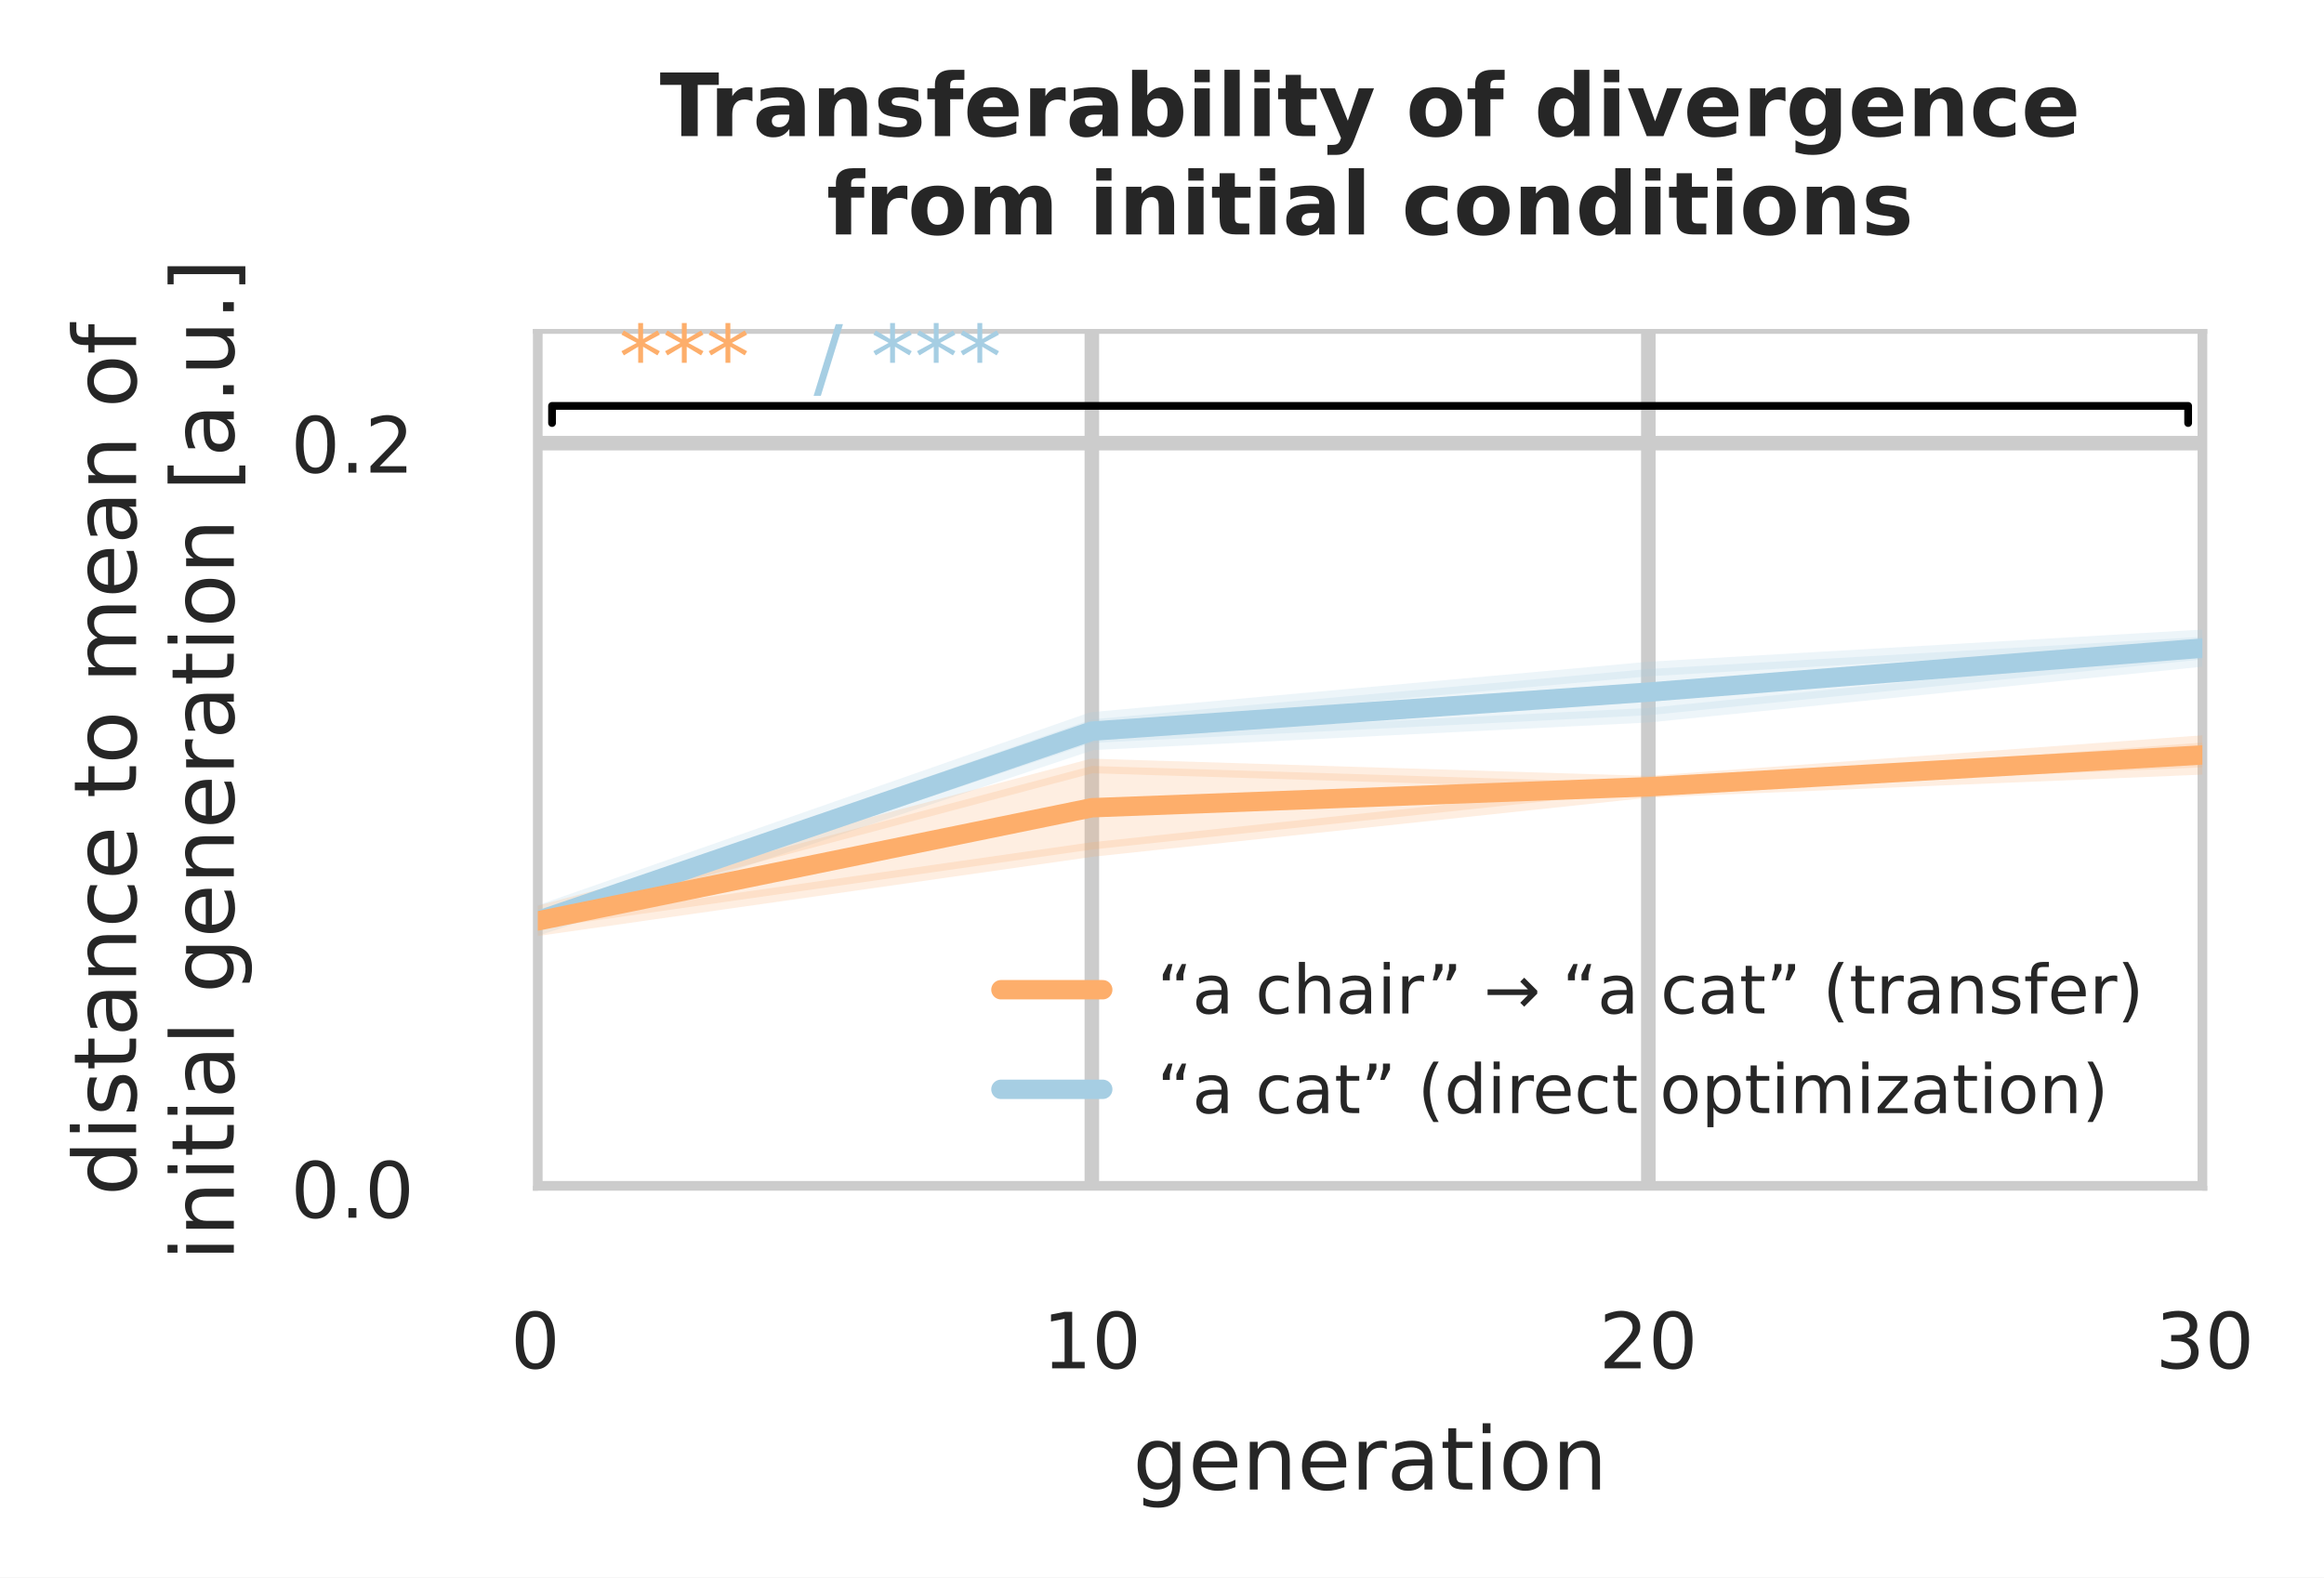
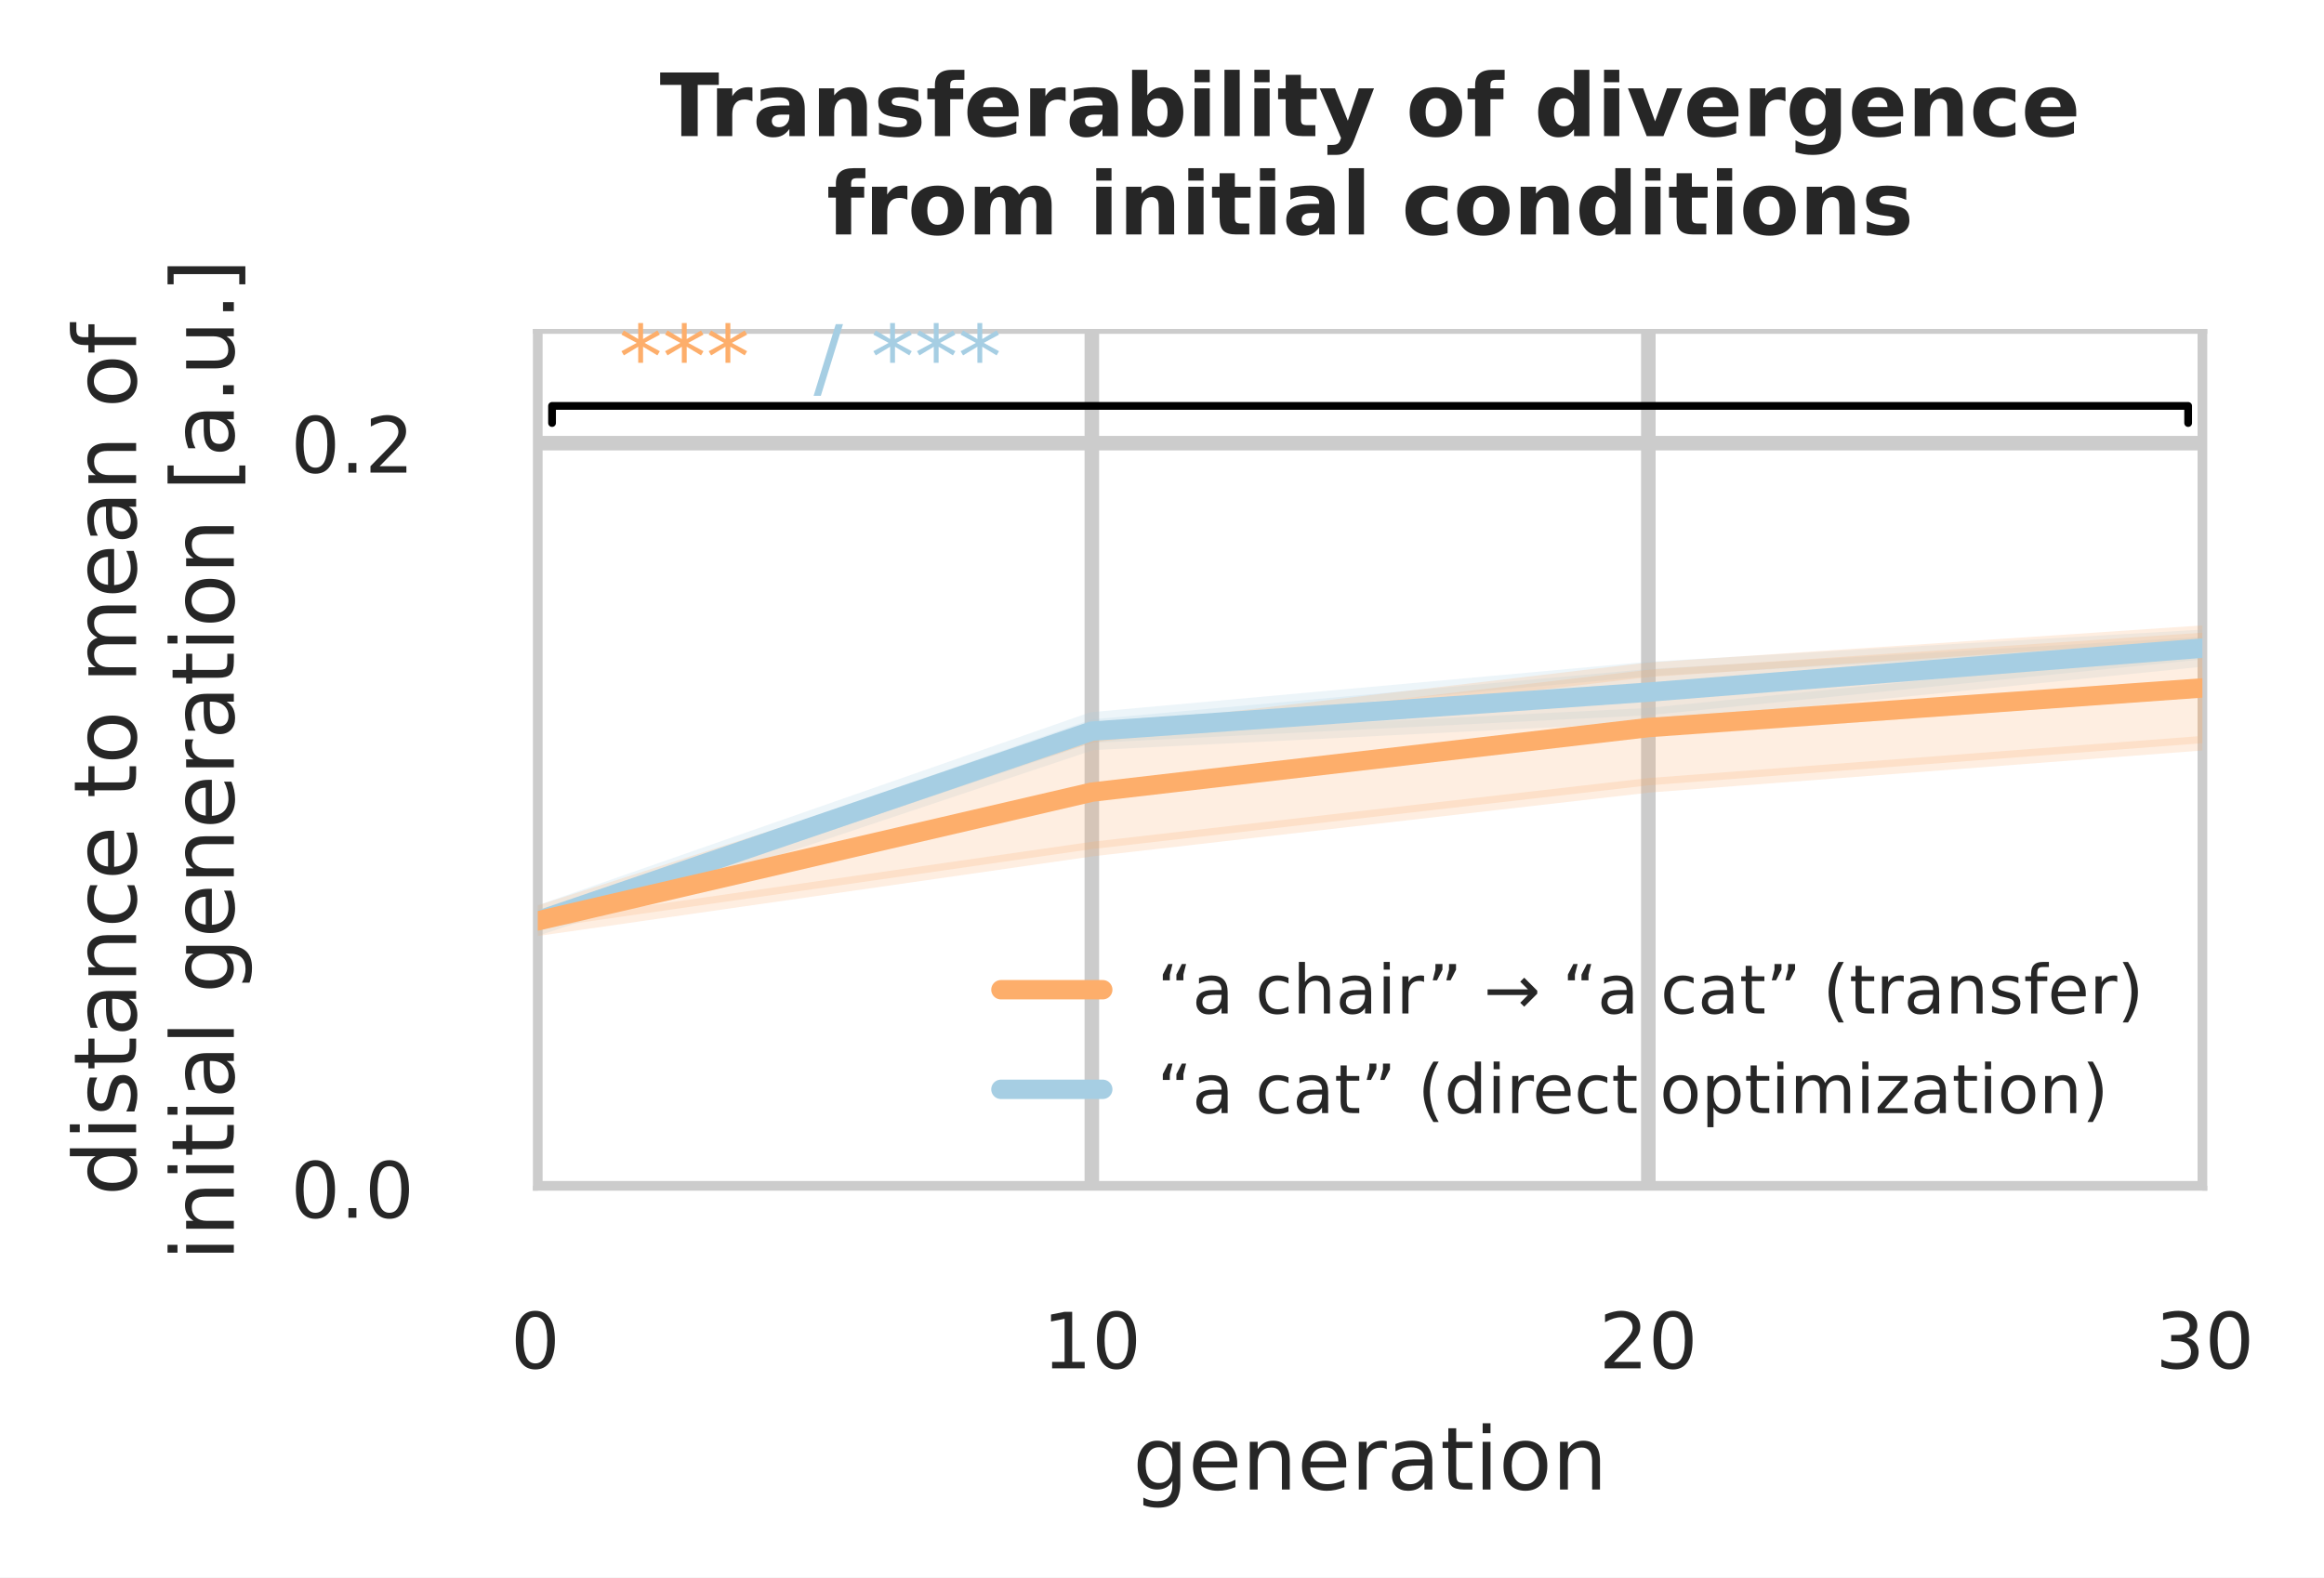
<svg xmlns="http://www.w3.org/2000/svg" xmlns:xlink="http://www.w3.org/1999/xlink" width="239.676pt" height="162.735pt" viewBox="0 0 239.676 162.735" version="1.1">
  <defs>
    <style type="text/css">*{stroke-linejoin: round; stroke-linecap: butt}</style>
  </defs>
  <g id="figure_1">
    <g id="patch_1">
      <path d="M 0 162.735  L 239.676 162.735  L 239.676 0  L 0 0  z " style="fill: #ffffff" />
    </g>
    <g id="axes_1">
      <g id="patch_2">
        <path d="M 55.211 122.582  L 227.386 122.582  L 227.386 34.187  L 55.211 34.187  z " style="fill: #ffffff" />
      </g>
      <g id="matplotlib.axis_1">
        <g id="xtick_1">
          <g id="line2d_1">
            <path d="M 55.211 122.582  L 55.211 34.187  " clip-path="url(#pf93eb1a722)" style="fill: none; stroke: #cccccc; stroke-width: 1.5; stroke-linecap: round" />
          </g>
          <g id="text_1">
            <g style="fill: #262626" transform="translate(52.66584 141.1606) scale(0.08 -0.08)">
              <defs>
                <path id="DejaVuSans-30" d="M 2034 4250  Q 1547 4250 1301 3770  Q 1056 3291 1056 2328  Q 1056 1369 1301 889  Q 1547 409 2034 409  Q 2525 409 2770 889  Q 3016 1369 3016 2328  Q 3016 3291 2770 3770  Q 2525 4250 2034 4250  z M 2034 4750  Q 2819 4750 3233 4129  Q 3647 3509 3647 2328  Q 3647 1150 3233 529  Q 2819 -91 2034 -91  Q 1250 -91 836 529  Q 422 1150 422 2328  Q 422 3509 836 4129  Q 1250 4750 2034 4750  z " transform="scale(0.015625)" />
              </defs>
              <use xlink:href="#DejaVuSans-30" />
            </g>
          </g>
        </g>
        <g id="xtick_2">
          <g id="line2d_2">
            <path d="M 112.603 122.582  L 112.603 34.187  " clip-path="url(#pf93eb1a722)" style="fill: none; stroke: #cccccc; stroke-width: 1.5; stroke-linecap: round" />
          </g>
          <g id="text_2">
            <g style="fill: #262626" transform="translate(107.5127 141.1606) scale(0.08 -0.08)">
              <defs>
                <path id="DejaVuSans-31" d="M 794 531  L 1825 531  L 1825 4091  L 703 3866  L 703 4441  L 1819 4666  L 2450 4666  L 2450 531  L 3481 531  L 3481 0  L 794 0  L 794 531  z " transform="scale(0.015625)" />
              </defs>
              <use xlink:href="#DejaVuSans-31" />
              <use xlink:href="#DejaVuSans-30" transform="translate(63.62305 0)" />
            </g>
          </g>
        </g>
        <g id="xtick_3">
          <g id="line2d_3">
            <path d="M 169.995 122.582  L 169.995 34.187  " clip-path="url(#pf93eb1a722)" style="fill: none; stroke: #cccccc; stroke-width: 1.5; stroke-linecap: round" />
          </g>
          <g id="text_3">
            <g style="fill: #262626" transform="translate(164.9045 141.1606) scale(0.08 -0.08)">
              <defs>
                <path id="DejaVuSans-32" d="M 1228 531  L 3431 531  L 3431 0  L 469 0  L 469 531  Q 828 903 1448 1529  Q 2069 2156 2228 2338  Q 2531 2678 2651 2914  Q 2772 3150 2772 3378  Q 2772 3750 2511 3984  Q 2250 4219 1831 4219  Q 1534 4219 1204 4116  Q 875 4013 500 3803  L 500 4441  Q 881 4594 1212 4672  Q 1544 4750 1819 4750  Q 2544 4750 2975 4387  Q 3406 4025 3406 3419  Q 3406 3131 3298 2873  Q 3191 2616 2906 2266  Q 2828 2175 2409 1742  Q 1991 1309 1228 531  z " transform="scale(0.015625)" />
              </defs>
              <use xlink:href="#DejaVuSans-32" />
              <use xlink:href="#DejaVuSans-30" transform="translate(63.62305 0)" />
            </g>
          </g>
        </g>
        <g id="xtick_4">
          <g id="line2d_4">
            <path d="M 227.386 122.582  L 227.386 34.187  " clip-path="url(#pf93eb1a722)" style="fill: none; stroke: #cccccc; stroke-width: 1.5; stroke-linecap: round" />
          </g>
          <g id="text_4">
            <g style="fill: #262626" transform="translate(222.2964 141.1606) scale(0.08 -0.08)">
              <defs>
                <path id="DejaVuSans-33" d="M 2597 2516  Q 3050 2419 3304 2112  Q 3559 1806 3559 1356  Q 3559 666 3084 287  Q 2609 -91 1734 -91  Q 1441 -91 1130 -33  Q 819 25 488 141  L 488 750  Q 750 597 1062 519  Q 1375 441 1716 441  Q 2309 441 2620 675  Q 2931 909 2931 1356  Q 2931 1769 2642 2001  Q 2353 2234 1838 2234  L 1294 2234  L 1294 2753  L 1863 2753  Q 2328 2753 2575 2939  Q 2822 3125 2822 3475  Q 2822 3834 2567 4026  Q 2313 4219 1838 4219  Q 1578 4219 1281 4162  Q 984 4106 628 3988  L 628 4550  Q 988 4650 1302 4700  Q 1616 4750 1894 4750  Q 2613 4750 3031 4423  Q 3450 4097 3450 3541  Q 3450 3153 3228 2886  Q 3006 2619 2597 2516  z " transform="scale(0.015625)" />
              </defs>
              <use xlink:href="#DejaVuSans-33" />
              <use xlink:href="#DejaVuSans-30" transform="translate(63.62305 0)" />
            </g>
          </g>
        </g>
        <g id="text_5">
          <g style="fill: #262626" transform="translate(116.8249 153.6629) scale(0.09 -0.09)">
            <defs>
              <path id="DejaVuSans-67" d="M 2906 1791  Q 2906 2416 2648 2759  Q 2391 3103 1925 3103  Q 1463 3103 1205 2759  Q 947 2416 947 1791  Q 947 1169 1205 825  Q 1463 481 1925 481  Q 2391 481 2648 825  Q 2906 1169 2906 1791  z M 3481 434  Q 3481 -459 3084 -895  Q 2688 -1331 1869 -1331  Q 1566 -1331 1297 -1286  Q 1028 -1241 775 -1147  L 775 -588  Q 1028 -725 1275 -790  Q 1522 -856 1778 -856  Q 2344 -856 2625 -561  Q 2906 -266 2906 331  L 2906 616  Q 2728 306 2450 153  Q 2172 0 1784 0  Q 1141 0 747 490  Q 353 981 353 1791  Q 353 2603 747 3093  Q 1141 3584 1784 3584  Q 2172 3584 2450 3431  Q 2728 3278 2906 2969  L 2906 3500  L 3481 3500  L 3481 434  z " transform="scale(0.015625)" />
              <path id="DejaVuSans-65" d="M 3597 1894  L 3597 1613  L 953 1613  Q 991 1019 1311 708  Q 1631 397 2203 397  Q 2534 397 2845 478  Q 3156 559 3463 722  L 3463 178  Q 3153 47 2828 -22  Q 2503 -91 2169 -91  Q 1331 -91 842 396  Q 353 884 353 1716  Q 353 2575 817 3079  Q 1281 3584 2069 3584  Q 2775 3584 3186 3129  Q 3597 2675 3597 1894  z M 3022 2063  Q 3016 2534 2758 2815  Q 2500 3097 2075 3097  Q 1594 3097 1305 2825  Q 1016 2553 972 2059  L 3022 2063  z " transform="scale(0.015625)" />
              <path id="DejaVuSans-6e" d="M 3513 2113  L 3513 0  L 2938 0  L 2938 2094  Q 2938 2591 2744 2837  Q 2550 3084 2163 3084  Q 1697 3084 1428 2787  Q 1159 2491 1159 1978  L 1159 0  L 581 0  L 581 3500  L 1159 3500  L 1159 2956  Q 1366 3272 1645 3428  Q 1925 3584 2291 3584  Q 2894 3584 3203 3211  Q 3513 2838 3513 2113  z " transform="scale(0.015625)" />
              <path id="DejaVuSans-72" d="M 2631 2963  Q 2534 3019 2420 3045  Q 2306 3072 2169 3072  Q 1681 3072 1420 2755  Q 1159 2438 1159 1844  L 1159 0  L 581 0  L 581 3500  L 1159 3500  L 1159 2956  Q 1341 3275 1631 3429  Q 1922 3584 2338 3584  Q 2397 3584 2469 3576  Q 2541 3569 2628 3553  L 2631 2963  z " transform="scale(0.015625)" />
              <path id="DejaVuSans-61" d="M 2194 1759  Q 1497 1759 1228 1600  Q 959 1441 959 1056  Q 959 750 1161 570  Q 1363 391 1709 391  Q 2188 391 2477 730  Q 2766 1069 2766 1631  L 2766 1759  L 2194 1759  z M 3341 1997  L 3341 0  L 2766 0  L 2766 531  Q 2569 213 2275 61  Q 1981 -91 1556 -91  Q 1019 -91 701 211  Q 384 513 384 1019  Q 384 1609 779 1909  Q 1175 2209 1959 2209  L 2766 2209  L 2766 2266  Q 2766 2663 2505 2880  Q 2244 3097 1772 3097  Q 1472 3097 1187 3025  Q 903 2953 641 2809  L 641 3341  Q 956 3463 1253 3523  Q 1550 3584 1831 3584  Q 2591 3584 2966 3190  Q 3341 2797 3341 1997  z " transform="scale(0.015625)" />
              <path id="DejaVuSans-74" d="M 1172 4494  L 1172 3500  L 2356 3500  L 2356 3053  L 1172 3053  L 1172 1153  Q 1172 725 1289 603  Q 1406 481 1766 481  L 2356 481  L 2356 0  L 1766 0  Q 1100 0 847 248  Q 594 497 594 1153  L 594 3053  L 172 3053  L 172 3500  L 594 3500  L 594 4494  L 1172 4494  z " transform="scale(0.015625)" />
              <path id="DejaVuSans-69" d="M 603 3500  L 1178 3500  L 1178 0  L 603 0  L 603 3500  z M 603 4863  L 1178 4863  L 1178 4134  L 603 4134  L 603 4863  z " transform="scale(0.015625)" />
              <path id="DejaVuSans-6f" d="M 1959 3097  Q 1497 3097 1228 2736  Q 959 2375 959 1747  Q 959 1119 1226 758  Q 1494 397 1959 397  Q 2419 397 2687 759  Q 2956 1122 2956 1747  Q 2956 2369 2687 2733  Q 2419 3097 1959 3097  z M 1959 3584  Q 2709 3584 3137 3096  Q 3566 2609 3566 1747  Q 3566 888 3137 398  Q 2709 -91 1959 -91  Q 1206 -91 779 398  Q 353 888 353 1747  Q 353 2609 779 3096  Q 1206 3584 1959 3584  z " transform="scale(0.015625)" />
            </defs>
            <use xlink:href="#DejaVuSans-67" />
            <use xlink:href="#DejaVuSans-65" transform="translate(63.47656 0)" />
            <use xlink:href="#DejaVuSans-6e" transform="translate(125 0)" />
            <use xlink:href="#DejaVuSans-65" transform="translate(188.3789 0)" />
            <use xlink:href="#DejaVuSans-72" transform="translate(249.9023 0)" />
            <use xlink:href="#DejaVuSans-61" transform="translate(291.0156 0)" />
            <use xlink:href="#DejaVuSans-74" transform="translate(352.2949 0)" />
            <use xlink:href="#DejaVuSans-69" transform="translate(391.5039 0)" />
            <use xlink:href="#DejaVuSans-6f" transform="translate(419.2871 0)" />
            <use xlink:href="#DejaVuSans-6e" transform="translate(480.4688 0)" />
          </g>
        </g>
      </g>
      <g id="matplotlib.axis_2">
        <g id="ytick_1">
          <g id="line2d_5">
            <path d="M 55.211 122.582  L 227.386 122.582  " clip-path="url(#pf93eb1a722)" style="fill: none; stroke: #cccccc; stroke-width: 1.5; stroke-linecap: round" />
          </g>
          <g id="text_6">
            <g style="fill: #262626" transform="translate(29.98834 125.6212) scale(0.08 -0.08)">
              <defs>
                <path id="DejaVuSans-2e" d="M 684 794  L 1344 794  L 1344 0  L 684 0  L 684 794  z " transform="scale(0.015625)" />
              </defs>
              <use xlink:href="#DejaVuSans-30" />
              <use xlink:href="#DejaVuSans-2e" transform="translate(63.62305 0)" />
              <use xlink:href="#DejaVuSans-30" transform="translate(95.41016 0)" />
            </g>
          </g>
        </g>
        <g id="ytick_2">
          <g id="line2d_6">
            <path d="M 55.211 45.717  L 227.386 45.717  " clip-path="url(#pf93eb1a722)" style="fill: none; stroke: #cccccc; stroke-width: 1.5; stroke-linecap: round" />
          </g>
          <g id="text_7">
            <g style="fill: #262626" transform="translate(29.98834 48.75608) scale(0.08 -0.08)">
              <use xlink:href="#DejaVuSans-30" />
              <use xlink:href="#DejaVuSans-2e" transform="translate(63.62305 0)" />
              <use xlink:href="#DejaVuSans-32" transform="translate(95.41016 0)" />
            </g>
          </g>
        </g>
        <g id="text_8">
          <g style="fill: #262626" transform="translate(14.03859 123.3598) rotate(-90) scale(0.09 -0.09)">
            <defs>
              <path id="DejaVuSans-64" d="M 2906 2969  L 2906 4863  L 3481 4863  L 3481 0  L 2906 0  L 2906 525  Q 2725 213 2448 61  Q 2172 -91 1784 -91  Q 1150 -91 751 415  Q 353 922 353 1747  Q 353 2572 751 3078  Q 1150 3584 1784 3584  Q 2172 3584 2448 3432  Q 2725 3281 2906 2969  z M 947 1747  Q 947 1113 1208 752  Q 1469 391 1925 391  Q 2381 391 2643 752  Q 2906 1113 2906 1747  Q 2906 2381 2643 2742  Q 2381 3103 1925 3103  Q 1469 3103 1208 2742  Q 947 2381 947 1747  z " transform="scale(0.015625)" />
              <path id="DejaVuSans-73" d="M 2834 3397  L 2834 2853  Q 2591 2978 2328 3040  Q 2066 3103 1784 3103  Q 1356 3103 1142 2972  Q 928 2841 928 2578  Q 928 2378 1081 2264  Q 1234 2150 1697 2047  L 1894 2003  Q 2506 1872 2764 1633  Q 3022 1394 3022 966  Q 3022 478 2636 193  Q 2250 -91 1575 -91  Q 1294 -91 989 -36  Q 684 19 347 128  L 347 722  Q 666 556 975 473  Q 1284 391 1588 391  Q 1994 391 2212 530  Q 2431 669 2431 922  Q 2431 1156 2273 1281  Q 2116 1406 1581 1522  L 1381 1569  Q 847 1681 609 1914  Q 372 2147 372 2553  Q 372 3047 722 3315  Q 1072 3584 1716 3584  Q 2034 3584 2315 3537  Q 2597 3491 2834 3397  z " transform="scale(0.015625)" />
              <path id="DejaVuSans-63" d="M 3122 3366  L 3122 2828  Q 2878 2963 2633 3030  Q 2388 3097 2138 3097  Q 1578 3097 1268 2742  Q 959 2388 959 1747  Q 959 1106 1268 751  Q 1578 397 2138 397  Q 2388 397 2633 464  Q 2878 531 3122 666  L 3122 134  Q 2881 22 2623 -34  Q 2366 -91 2075 -91  Q 1284 -91 818 406  Q 353 903 353 1747  Q 353 2603 823 3093  Q 1294 3584 2113 3584  Q 2378 3584 2631 3529  Q 2884 3475 3122 3366  z " transform="scale(0.015625)" />
              <path id="DejaVuSans-20" transform="scale(0.015625)" />
              <path id="DejaVuSans-6d" d="M 3328 2828  Q 3544 3216 3844 3400  Q 4144 3584 4550 3584  Q 5097 3584 5394 3201  Q 5691 2819 5691 2113  L 5691 0  L 5113 0  L 5113 2094  Q 5113 2597 4934 2840  Q 4756 3084 4391 3084  Q 3944 3084 3684 2787  Q 3425 2491 3425 1978  L 3425 0  L 2847 0  L 2847 2094  Q 2847 2600 2669 2842  Q 2491 3084 2119 3084  Q 1678 3084 1418 2786  Q 1159 2488 1159 1978  L 1159 0  L 581 0  L 581 3500  L 1159 3500  L 1159 2956  Q 1356 3278 1631 3431  Q 1906 3584 2284 3584  Q 2666 3584 2933 3390  Q 3200 3197 3328 2828  z " transform="scale(0.015625)" />
              <path id="DejaVuSans-66" d="M 2375 4863  L 2375 4384  L 1825 4384  Q 1516 4384 1395 4259  Q 1275 4134 1275 3809  L 1275 3500  L 2222 3500  L 2222 3053  L 1275 3053  L 1275 0  L 697 0  L 697 3053  L 147 3053  L 147 3500  L 697 3500  L 697 3744  Q 697 4328 969 4595  Q 1241 4863 1831 4863  L 2375 4863  z " transform="scale(0.015625)" />
            </defs>
            <use xlink:href="#DejaVuSans-64" />
            <use xlink:href="#DejaVuSans-69" transform="translate(63.47656 0)" />
            <use xlink:href="#DejaVuSans-73" transform="translate(91.25977 0)" />
            <use xlink:href="#DejaVuSans-74" transform="translate(143.3594 0)" />
            <use xlink:href="#DejaVuSans-61" transform="translate(182.5684 0)" />
            <use xlink:href="#DejaVuSans-6e" transform="translate(243.8477 0)" />
            <use xlink:href="#DejaVuSans-63" transform="translate(307.2266 0)" />
            <use xlink:href="#DejaVuSans-65" transform="translate(362.207 0)" />
            <use xlink:href="#DejaVuSans-20" transform="translate(423.7305 0)" />
            <use xlink:href="#DejaVuSans-74" transform="translate(455.5176 0)" />
            <use xlink:href="#DejaVuSans-6f" transform="translate(494.7266 0)" />
            <use xlink:href="#DejaVuSans-20" transform="translate(555.9082 0)" />
            <use xlink:href="#DejaVuSans-6d" transform="translate(587.6953 0)" />
            <use xlink:href="#DejaVuSans-65" transform="translate(685.1074 0)" />
            <use xlink:href="#DejaVuSans-61" transform="translate(746.6309 0)" />
            <use xlink:href="#DejaVuSans-6e" transform="translate(807.9102 0)" />
            <use xlink:href="#DejaVuSans-20" transform="translate(871.2891 0)" />
            <use xlink:href="#DejaVuSans-6f" transform="translate(903.0762 0)" />
            <use xlink:href="#DejaVuSans-66" transform="translate(964.2578 0)" />
          </g>
          <g style="fill: #262626" transform="translate(24.11662 130.0739) rotate(-90) scale(0.09 -0.09)">
            <defs>
              <path id="DejaVuSans-6c" d="M 603 4863  L 1178 4863  L 1178 0  L 603 0  L 603 4863  z " transform="scale(0.015625)" />
              <path id="DejaVuSans-5b" d="M 550 4863  L 1875 4863  L 1875 4416  L 1125 4416  L 1125 -397  L 1875 -397  L 1875 -844  L 550 -844  L 550 4863  z " transform="scale(0.015625)" />
              <path id="DejaVuSans-75" d="M 544 1381  L 544 3500  L 1119 3500  L 1119 1403  Q 1119 906 1312 657  Q 1506 409 1894 409  Q 2359 409 2629 706  Q 2900 1003 2900 1516  L 2900 3500  L 3475 3500  L 3475 0  L 2900 0  L 2900 538  Q 2691 219 2414 64  Q 2138 -91 1772 -91  Q 1169 -91 856 284  Q 544 659 544 1381  z M 1991 3584  L 1991 3584  z " transform="scale(0.015625)" />
              <path id="DejaVuSans-5d" d="M 1947 4863  L 1947 -844  L 622 -844  L 622 -397  L 1369 -397  L 1369 4416  L 622 4416  L 622 4863  L 1947 4863  z " transform="scale(0.015625)" />
            </defs>
            <use xlink:href="#DejaVuSans-69" />
            <use xlink:href="#DejaVuSans-6e" transform="translate(27.7832 0)" />
            <use xlink:href="#DejaVuSans-69" transform="translate(91.16211 0)" />
            <use xlink:href="#DejaVuSans-74" transform="translate(118.9453 0)" />
            <use xlink:href="#DejaVuSans-69" transform="translate(158.1543 0)" />
            <use xlink:href="#DejaVuSans-61" transform="translate(185.9375 0)" />
            <use xlink:href="#DejaVuSans-6c" transform="translate(247.2168 0)" />
            <use xlink:href="#DejaVuSans-20" transform="translate(275 0)" />
            <use xlink:href="#DejaVuSans-67" transform="translate(306.7871 0)" />
            <use xlink:href="#DejaVuSans-65" transform="translate(370.2637 0)" />
            <use xlink:href="#DejaVuSans-6e" transform="translate(431.7871 0)" />
            <use xlink:href="#DejaVuSans-65" transform="translate(495.166 0)" />
            <use xlink:href="#DejaVuSans-72" transform="translate(556.6895 0)" />
            <use xlink:href="#DejaVuSans-61" transform="translate(597.8027 0)" />
            <use xlink:href="#DejaVuSans-74" transform="translate(659.082 0)" />
            <use xlink:href="#DejaVuSans-69" transform="translate(698.291 0)" />
            <use xlink:href="#DejaVuSans-6f" transform="translate(726.0742 0)" />
            <use xlink:href="#DejaVuSans-6e" transform="translate(787.2559 0)" />
            <use xlink:href="#DejaVuSans-20" transform="translate(850.6348 0)" />
            <use xlink:href="#DejaVuSans-5b" transform="translate(882.4219 0)" />
            <use xlink:href="#DejaVuSans-61" transform="translate(921.4355 0)" />
            <use xlink:href="#DejaVuSans-2e" transform="translate(982.7148 0)" />
            <use xlink:href="#DejaVuSans-75" transform="translate(1014.502 0)" />
            <use xlink:href="#DejaVuSans-2e" transform="translate(1077.881 0)" />
            <use xlink:href="#DejaVuSans-5d" transform="translate(1109.668 0)" />
          </g>
        </g>
      </g>
      <g id="FillBetweenPolyCollection_1">
        <defs>
          <path id="mfdce9aaa54" d="M 55.211 -68.469  L 55.211 -66.893  L 112.603 -86.098  L 169.995 -88.95  L 227.386 -94.734  L 227.386 -97.049  L 227.386 -97.049  L 169.995 -93.717  L 112.603 -88.521  L 55.211 -68.469  z " style="stroke: #a6cee3; stroke-opacity: 0.2; stroke-width: 1.5" />
        </defs>
        <g clip-path="url(#pf93eb1a722)">
          <use xlink:href="#mfdce9aaa54" x="0" y="162.735" style="fill: #a6cee3; fill-opacity: 0.2; stroke: #a6cee3; stroke-opacity: 0.2; stroke-width: 1.5" />
        </g>
      </g>
      <g id="FillBetweenPolyCollection_2">
        <defs>
-           <path id="m2c9f40435f" d="M 55.211 -68.469  L 55.211 -66.893  L 112.603 -75.096  L 169.995 -81.199  L 227.386 -83.585  L 227.386 -86.146  L 227.386 -86.146  L 169.995 -81.942  L 112.603 -83.719  L 55.211 -68.469  z " style="stroke: #fdae6b; stroke-opacity: 0.2; stroke-width: 1.5" />
+           <path id="m4a037db07b" d="M 55.211 -68.469  L 55.211 -66.893  L 112.603 -75.141  L 169.995 -81.715  L 227.386 -86.086  L 227.386 -97.48  L 227.386 -97.48  L 169.995 -93.641  L 112.603 -86.895  L 55.211 -68.469  z " style="stroke: #fdae6b; stroke-opacity: 0.2; stroke-width: 1.5" />
        </defs>
        <g clip-path="url(#pf93eb1a722)">
-           <use xlink:href="#m2c9f40435f" x="0" y="162.735" style="fill: #fdae6b; fill-opacity: 0.2; stroke: #fdae6b; stroke-opacity: 0.2; stroke-width: 1.5" />
+           <use xlink:href="#m4a037db07b" x="0" y="162.735" style="fill: #fdae6b; fill-opacity: 0.2; stroke: #fdae6b; stroke-opacity: 0.2; stroke-width: 1.5" />
        </g>
      </g>
      <g id="line2d_7">
        <path d="M 55.211 95.054  L 112.603 75.425  L 169.995 71.401  L 227.386 66.843  " clip-path="url(#pf93eb1a722)" style="fill: none; stroke: #a6cee3; stroke-width: 2; stroke-linecap: round" />
      </g>
      <g id="line2d_8">
-         <path d="M 55.211 95.054  L 112.603 83.327  L 169.995 81.164  L 227.386 77.869  " clip-path="url(#pf93eb1a722)" style="fill: none; stroke: #fdae6b; stroke-width: 2; stroke-linecap: round" />
+         <path d="M 55.211 95.054  L 112.603 81.717  L 169.995 75.057  L 227.386 70.952  " clip-path="url(#pf93eb1a722)" style="fill: none; stroke: #fdae6b; stroke-width: 2; stroke-linecap: round" />
      </g>
      <g id="line2d_9">
        <path d="M 56.933 43.641  L 56.933 41.873  L 225.665 41.873  L 225.665 43.641  " clip-path="url(#pf93eb1a722)" style="fill: none; stroke: #000000; stroke-width: 0.8; stroke-linecap: round" />
      </g>
      <g id="patch_3">
        <path d="M 55.211 122.582  L 55.211 34.187  " style="fill: none; stroke: #cccccc; stroke-width: 0.5; stroke-linejoin: miter; stroke-linecap: square" />
      </g>
      <g id="patch_4">
        <path d="M 227.386 122.582  L 227.386 34.187  " style="fill: none; stroke: #cccccc; stroke-width: 0.5; stroke-linejoin: miter; stroke-linecap: square" />
      </g>
      <g id="patch_5">
        <path d="M 55.211 122.582  L 227.386 122.582  " style="fill: none; stroke: #cccccc; stroke-width: 0.5; stroke-linejoin: miter; stroke-linecap: square" />
      </g>
      <g id="patch_6">
        <path d="M 55.211 34.187  L 227.386 34.187  " style="fill: none; stroke: #cccccc; stroke-width: 0.5; stroke-linejoin: miter; stroke-linecap: square" />
      </g>
      <g id="text_9">
        <g style="fill: #fdae6b" transform="translate(63.81962 40.00173) scale(0.09 -0.09)">
          <defs>
            <path id="DejaVuSans-2a" d="M 3009 3897  L 1888 3291  L 3009 2681  L 2828 2375  L 1778 3009  L 1778 1831  L 1422 1831  L 1422 3009  L 372 2375  L 191 2681  L 1313 3291  L 191 3897  L 372 4206  L 1422 3572  L 1422 4750  L 1778 4750  L 1778 3572  L 2828 4206  L 3009 3897  z " transform="scale(0.015625)" />
          </defs>
          <use xlink:href="#DejaVuSans-2a" />
          <use xlink:href="#DejaVuSans-2a" transform="translate(50 0)" />
          <use xlink:href="#DejaVuSans-2a" transform="translate(100 0)" />
        </g>
      </g>
      <g id="text_10">
        <g style="fill: #a6cee3" transform="translate(83.90677 40.00173) scale(0.09 -0.09)">
          <defs>
            <path id="DejaVuSans-2f" d="M 1625 4666  L 2156 4666  L 531 -594  L 0 -594  L 1625 4666  z " transform="scale(0.015625)" />
          </defs>
          <use xlink:href="#DejaVuSans-2f" />
          <use xlink:href="#DejaVuSans-20" transform="translate(33.69141 0)" />
          <use xlink:href="#DejaVuSans-2a" transform="translate(65.47852 0)" />
          <use xlink:href="#DejaVuSans-2a" transform="translate(115.4785 0)" />
          <use xlink:href="#DejaVuSans-2a" transform="translate(165.4785 0)" />
        </g>
      </g>
      <g id="text_11">
        <g style="fill: #262626" transform="translate(68.04003 14.03859) scale(0.09 -0.09)">
          <defs>
            <path id="DejaVuSans-Bold-54" d="M 31 4666  L 4331 4666  L 4331 3756  L 2784 3756  L 2784 0  L 1581 0  L 1581 3756  L 31 3756  L 31 4666  z " transform="scale(0.015625)" />
            <path id="DejaVuSans-Bold-72" d="M 3138 2547  Q 2991 2616 2845 2648  Q 2700 2681 2553 2681  Q 2122 2681 1889 2404  Q 1656 2128 1656 1613  L 1656 0  L 538 0  L 538 3500  L 1656 3500  L 1656 2925  Q 1872 3269 2151 3426  Q 2431 3584 2822 3584  Q 2878 3584 2943 3579  Q 3009 3575 3134 3559  L 3138 2547  z " transform="scale(0.015625)" />
            <path id="DejaVuSans-Bold-61" d="M 2106 1575  Q 1756 1575 1579 1456  Q 1403 1338 1403 1106  Q 1403 894 1545 773  Q 1688 653 1941 653  Q 2256 653 2472 879  Q 2688 1106 2688 1447  L 2688 1575  L 2106 1575  z M 3816 1997  L 3816 0  L 2688 0  L 2688 519  Q 2463 200 2181 54  Q 1900 -91 1497 -91  Q 953 -91 614 226  Q 275 544 275 1050  Q 275 1666 698 1953  Q 1122 2241 2028 2241  L 2688 2241  L 2688 2328  Q 2688 2594 2478 2717  Q 2269 2841 1825 2841  Q 1466 2841 1156 2769  Q 847 2697 581 2553  L 581 3406  Q 941 3494 1303 3539  Q 1666 3584 2028 3584  Q 2975 3584 3395 3211  Q 3816 2838 3816 1997  z " transform="scale(0.015625)" />
            <path id="DejaVuSans-Bold-6e" d="M 4056 2131  L 4056 0  L 2931 0  L 2931 347  L 2931 1631  Q 2931 2084 2911 2256  Q 2891 2428 2841 2509  Q 2775 2619 2662 2680  Q 2550 2741 2406 2741  Q 2056 2741 1856 2470  Q 1656 2200 1656 1722  L 1656 0  L 538 0  L 538 3500  L 1656 3500  L 1656 2988  Q 1909 3294 2193 3439  Q 2478 3584 2822 3584  Q 3428 3584 3742 3212  Q 4056 2841 4056 2131  z " transform="scale(0.015625)" />
            <path id="DejaVuSans-Bold-73" d="M 3272 3391  L 3272 2541  Q 2913 2691 2578 2766  Q 2244 2841 1947 2841  Q 1628 2841 1473 2761  Q 1319 2681 1319 2516  Q 1319 2381 1436 2309  Q 1553 2238 1856 2203  L 2053 2175  Q 2913 2066 3209 1816  Q 3506 1566 3506 1031  Q 3506 472 3093 190  Q 2681 -91 1863 -91  Q 1516 -91 1145 -36  Q 775 19 384 128  L 384 978  Q 719 816 1070 734  Q 1422 653 1784 653  Q 2113 653 2278 743  Q 2444 834 2444 1013  Q 2444 1163 2330 1236  Q 2216 1309 1875 1350  L 1678 1375  Q 931 1469 631 1722  Q 331 1975 331 2491  Q 331 3047 712 3315  Q 1094 3584 1881 3584  Q 2191 3584 2531 3537  Q 2872 3491 3272 3391  z " transform="scale(0.015625)" />
            <path id="DejaVuSans-Bold-66" d="M 2841 4863  L 2841 4128  L 2222 4128  Q 1984 4128 1890 4042  Q 1797 3956 1797 3744  L 1797 3500  L 2753 3500  L 2753 2700  L 1797 2700  L 1797 0  L 678 0  L 678 2700  L 122 2700  L 122 3500  L 678 3500  L 678 3744  Q 678 4316 997 4589  Q 1316 4863 1984 4863  L 2841 4863  z " transform="scale(0.015625)" />
            <path id="DejaVuSans-Bold-65" d="M 4031 1759  L 4031 1441  L 1416 1441  Q 1456 1047 1700 850  Q 1944 653 2381 653  Q 2734 653 3104 758  Q 3475 863 3866 1075  L 3866 213  Q 3469 63 3072 -14  Q 2675 -91 2278 -91  Q 1328 -91 801 392  Q 275 875 275 1747  Q 275 2603 792 3093  Q 1309 3584 2216 3584  Q 3041 3584 3536 3087  Q 4031 2591 4031 1759  z M 2881 2131  Q 2881 2450 2695 2645  Q 2509 2841 2209 2841  Q 1884 2841 1681 2658  Q 1478 2475 1428 2131  L 2881 2131  z " transform="scale(0.015625)" />
            <path id="DejaVuSans-Bold-62" d="M 2400 722  Q 2759 722 2948 984  Q 3138 1247 3138 1747  Q 3138 2247 2948 2509  Q 2759 2772 2400 2772  Q 2041 2772 1848 2508  Q 1656 2244 1656 1747  Q 1656 1250 1848 986  Q 2041 722 2400 722  z M 1656 2988  Q 1888 3294 2169 3439  Q 2450 3584 2816 3584  Q 3463 3584 3878 3070  Q 4294 2556 4294 1747  Q 4294 938 3878 423  Q 3463 -91 2816 -91  Q 2450 -91 2169 54  Q 1888 200 1656 506  L 1656 0  L 538 0  L 538 4863  L 1656 4863  L 1656 2988  z " transform="scale(0.015625)" />
            <path id="DejaVuSans-Bold-69" d="M 538 3500  L 1656 3500  L 1656 0  L 538 0  L 538 3500  z M 538 4863  L 1656 4863  L 1656 3950  L 538 3950  L 538 4863  z " transform="scale(0.015625)" />
            <path id="DejaVuSans-Bold-6c" d="M 538 4863  L 1656 4863  L 1656 0  L 538 0  L 538 4863  z " transform="scale(0.015625)" />
            <path id="DejaVuSans-Bold-74" d="M 1759 4494  L 1759 3500  L 2913 3500  L 2913 2700  L 1759 2700  L 1759 1216  Q 1759 972 1856 886  Q 1953 800 2241 800  L 2816 800  L 2816 0  L 1856 0  Q 1194 0 917 276  Q 641 553 641 1216  L 641 2700  L 84 2700  L 84 3500  L 641 3500  L 641 4494  L 1759 4494  z " transform="scale(0.015625)" />
            <path id="DejaVuSans-Bold-79" d="M 78 3500  L 1197 3500  L 2138 1125  L 2938 3500  L 4056 3500  L 2584 -331  Q 2363 -916 2067 -1148  Q 1772 -1381 1288 -1381  L 641 -1381  L 641 -647  L 991 -647  Q 1275 -647 1404 -556  Q 1534 -466 1606 -231  L 1638 -134  L 78 3500  z " transform="scale(0.015625)" />
            <path id="DejaVuSans-Bold-20" transform="scale(0.015625)" />
            <path id="DejaVuSans-Bold-6f" d="M 2203 2784  Q 1831 2784 1636 2517  Q 1441 2250 1441 1747  Q 1441 1244 1636 976  Q 1831 709 2203 709  Q 2569 709 2762 976  Q 2956 1244 2956 1747  Q 2956 2250 2762 2517  Q 2569 2784 2203 2784  z M 2203 3584  Q 3106 3584 3614 3096  Q 4122 2609 4122 1747  Q 4122 884 3614 396  Q 3106 -91 2203 -91  Q 1297 -91 786 396  Q 275 884 275 1747  Q 275 2609 786 3096  Q 1297 3584 2203 3584  z " transform="scale(0.015625)" />
            <path id="DejaVuSans-Bold-64" d="M 2919 2988  L 2919 4863  L 4044 4863  L 4044 0  L 2919 0  L 2919 506  Q 2688 197 2409 53  Q 2131 -91 1766 -91  Q 1119 -91 703 423  Q 288 938 288 1747  Q 288 2556 703 3070  Q 1119 3584 1766 3584  Q 2128 3584 2408 3439  Q 2688 3294 2919 2988  z M 2181 722  Q 2541 722 2730 984  Q 2919 1247 2919 1747  Q 2919 2247 2730 2509  Q 2541 2772 2181 2772  Q 1825 2772 1636 2509  Q 1447 2247 1447 1747  Q 1447 1247 1636 984  Q 1825 722 2181 722  z " transform="scale(0.015625)" />
            <path id="DejaVuSans-Bold-76" d="M 97 3500  L 1216 3500  L 2088 1081  L 2956 3500  L 4078 3500  L 2700 0  L 1472 0  L 97 3500  z " transform="scale(0.015625)" />
            <path id="DejaVuSans-Bold-67" d="M 2919 594  Q 2688 288 2409 144  Q 2131 0 1766 0  Q 1125 0 706 504  Q 288 1009 288 1791  Q 288 2575 706 3076  Q 1125 3578 1766 3578  Q 2131 3578 2409 3434  Q 2688 3291 2919 2981  L 2919 3500  L 4044 3500  L 4044 353  Q 4044 -491 3511 -936  Q 2978 -1381 1966 -1381  Q 1638 -1381 1331 -1331  Q 1025 -1281 716 -1178  L 716 -306  Q 1009 -475 1290 -558  Q 1572 -641 1856 -641  Q 2406 -641 2662 -400  Q 2919 -159 2919 353  L 2919 594  z M 2181 2772  Q 1834 2772 1640 2515  Q 1447 2259 1447 1791  Q 1447 1309 1634 1061  Q 1822 813 2181 813  Q 2531 813 2725 1069  Q 2919 1325 2919 1791  Q 2919 2259 2725 2515  Q 2531 2772 2181 2772  z " transform="scale(0.015625)" />
            <path id="DejaVuSans-Bold-63" d="M 3366 3391  L 3366 2478  Q 3138 2634 2908 2709  Q 2678 2784 2431 2784  Q 1963 2784 1702 2511  Q 1441 2238 1441 1747  Q 1441 1256 1702 982  Q 1963 709 2431 709  Q 2694 709 2930 787  Q 3166 866 3366 1019  L 3366 103  Q 3103 6 2833 -42  Q 2563 -91 2291 -91  Q 1344 -91 809 395  Q 275 881 275 1747  Q 275 2613 809 3098  Q 1344 3584 2291 3584  Q 2566 3584 2833 3536  Q 3100 3488 3366 3391  z " transform="scale(0.015625)" />
          </defs>
          <use xlink:href="#DejaVuSans-Bold-54" />
          <use xlink:href="#DejaVuSans-Bold-72" transform="translate(57.21289 0)" />
          <use xlink:href="#DejaVuSans-Bold-61" transform="translate(106.5293 0)" />
          <use xlink:href="#DejaVuSans-Bold-6e" transform="translate(174.0098 0)" />
          <use xlink:href="#DejaVuSans-Bold-73" transform="translate(245.2012 0)" />
          <use xlink:href="#DejaVuSans-Bold-66" transform="translate(304.7227 0)" />
          <use xlink:href="#DejaVuSans-Bold-65" transform="translate(348.2285 0)" />
          <use xlink:href="#DejaVuSans-Bold-72" transform="translate(416.0508 0)" />
          <use xlink:href="#DejaVuSans-Bold-61" transform="translate(465.3672 0)" />
          <use xlink:href="#DejaVuSans-Bold-62" transform="translate(532.8477 0)" />
          <use xlink:href="#DejaVuSans-Bold-69" transform="translate(604.4297 0)" />
          <use xlink:href="#DejaVuSans-Bold-6c" transform="translate(638.707 0)" />
          <use xlink:href="#DejaVuSans-Bold-69" transform="translate(672.9844 0)" />
          <use xlink:href="#DejaVuSans-Bold-74" transform="translate(707.2617 0)" />
          <use xlink:href="#DejaVuSans-Bold-79" transform="translate(755.0645 0)" />
          <use xlink:href="#DejaVuSans-Bold-20" transform="translate(820.25 0)" />
          <use xlink:href="#DejaVuSans-Bold-6f" transform="translate(855.0645 0)" />
          <use xlink:href="#DejaVuSans-Bold-66" transform="translate(923.7656 0)" />
          <use xlink:href="#DejaVuSans-Bold-20" transform="translate(967.2715 0)" />
          <use xlink:href="#DejaVuSans-Bold-64" transform="translate(1002.086 0)" />
          <use xlink:href="#DejaVuSans-Bold-69" transform="translate(1073.668 0)" />
          <use xlink:href="#DejaVuSans-Bold-76" transform="translate(1107.945 0)" />
          <use xlink:href="#DejaVuSans-Bold-65" transform="translate(1173.131 0)" />
          <use xlink:href="#DejaVuSans-Bold-72" transform="translate(1240.953 0)" />
          <use xlink:href="#DejaVuSans-Bold-67" transform="translate(1290.27 0)" />
          <use xlink:href="#DejaVuSans-Bold-65" transform="translate(1361.852 0)" />
          <use xlink:href="#DejaVuSans-Bold-6e" transform="translate(1429.674 0)" />
          <use xlink:href="#DejaVuSans-Bold-63" transform="translate(1500.865 0)" />
          <use xlink:href="#DejaVuSans-Bold-65" transform="translate(1560.143 0)" />
        </g>
        <g style="fill: #262626" transform="translate(85.25323 24.18694) scale(0.09 -0.09)">
          <defs>
            <path id="DejaVuSans-Bold-6d" d="M 3781 2919  Q 3994 3244 4286 3414  Q 4578 3584 4928 3584  Q 5531 3584 5847 3212  Q 6163 2841 6163 2131  L 6163 0  L 5038 0  L 5038 1825  Q 5041 1866 5042 1909  Q 5044 1953 5044 2034  Q 5044 2406 4934 2573  Q 4825 2741 4581 2741  Q 4263 2741 4089 2478  Q 3916 2216 3909 1719  L 3909 0  L 2784 0  L 2784 1825  Q 2784 2406 2684 2573  Q 2584 2741 2328 2741  Q 2006 2741 1831 2477  Q 1656 2213 1656 1722  L 1656 0  L 531 0  L 531 3500  L 1656 3500  L 1656 2988  Q 1863 3284 2130 3434  Q 2397 3584 2719 3584  Q 3081 3584 3359 3409  Q 3638 3234 3781 2919  z " transform="scale(0.015625)" />
          </defs>
          <use xlink:href="#DejaVuSans-Bold-66" />
          <use xlink:href="#DejaVuSans-Bold-72" transform="translate(43.50586 0)" />
          <use xlink:href="#DejaVuSans-Bold-6f" transform="translate(92.82227 0)" />
          <use xlink:href="#DejaVuSans-Bold-6d" transform="translate(161.5234 0)" />
          <use xlink:href="#DejaVuSans-Bold-20" transform="translate(265.7227 0)" />
          <use xlink:href="#DejaVuSans-Bold-69" transform="translate(300.5371 0)" />
          <use xlink:href="#DejaVuSans-Bold-6e" transform="translate(334.8145 0)" />
          <use xlink:href="#DejaVuSans-Bold-69" transform="translate(406.0059 0)" />
          <use xlink:href="#DejaVuSans-Bold-74" transform="translate(440.2832 0)" />
          <use xlink:href="#DejaVuSans-Bold-69" transform="translate(488.0859 0)" />
          <use xlink:href="#DejaVuSans-Bold-61" transform="translate(522.3633 0)" />
          <use xlink:href="#DejaVuSans-Bold-6c" transform="translate(589.8438 0)" />
          <use xlink:href="#DejaVuSans-Bold-20" transform="translate(624.1211 0)" />
          <use xlink:href="#DejaVuSans-Bold-63" transform="translate(658.9355 0)" />
          <use xlink:href="#DejaVuSans-Bold-6f" transform="translate(718.2129 0)" />
          <use xlink:href="#DejaVuSans-Bold-6e" transform="translate(786.9141 0)" />
          <use xlink:href="#DejaVuSans-Bold-64" transform="translate(858.1055 0)" />
          <use xlink:href="#DejaVuSans-Bold-69" transform="translate(929.6875 0)" />
          <use xlink:href="#DejaVuSans-Bold-74" transform="translate(963.9648 0)" />
          <use xlink:href="#DejaVuSans-Bold-69" transform="translate(1011.768 0)" />
          <use xlink:href="#DejaVuSans-Bold-6f" transform="translate(1046.045 0)" />
          <use xlink:href="#DejaVuSans-Bold-6e" transform="translate(1114.746 0)" />
          <use xlink:href="#DejaVuSans-Bold-73" transform="translate(1185.938 0)" />
        </g>
      </g>
      <g id="legend_1">
        <g id="line2d_10">
          <path d="M 103.227 102.101  L 108.477 102.101  L 113.727 102.101  " style="fill: none; stroke: #fdae6b; stroke-width: 2; stroke-linecap: round" />
        </g>
        <g id="text_12">
          <g style="fill: #262626" transform="translate(119.3272 104.5514) scale(0.07 -0.07)">
            <defs>
              <path id="DejaVuSans-201c" d="M 1203 3128  L 544 3128  L 544 3669  L 1056 4666  L 1459 4666  L 1203 3669  L 1203 3128  z M 2484 3128  L 1825 3128  L 1825 3669  L 2338 4666  L 2741 4666  L 2484 3669  L 2484 3128  z " transform="scale(0.015625)" />
              <path id="DejaVuSans-68" d="M 3513 2113  L 3513 0  L 2938 0  L 2938 2094  Q 2938 2591 2744 2837  Q 2550 3084 2163 3084  Q 1697 3084 1428 2787  Q 1159 2491 1159 1978  L 1159 0  L 581 0  L 581 4863  L 1159 4863  L 1159 2956  Q 1366 3272 1645 3428  Q 1925 3584 2291 3584  Q 2894 3584 3203 3211  Q 3513 2838 3513 2113  z " transform="scale(0.015625)" />
              <path id="DejaVuSans-201d" d="M 800 4666  L 1459 4666  L 1459 4128  L 947 3128  L 544 3128  L 800 4128  L 800 4666  z M 2081 4666  L 2741 4666  L 2741 4128  L 2228 3128  L 1825 3128  L 2081 4128  L 2081 4666  z " transform="scale(0.015625)" />
              <path id="DejaVuSans-2192" d="M 5050 2147  L 5050 1866  L 3822 638  L 3447 1013  L 4175 1741  L 366 1741  L 366 2272  L 4175 2272  L 3447 3000  L 3822 3375  L 5050 2147  z " transform="scale(0.015625)" />
              <path id="DejaVuSans-28" d="M 1984 4856  Q 1566 4138 1362 3434  Q 1159 2731 1159 2009  Q 1159 1288 1364 580  Q 1569 -128 1984 -844  L 1484 -844  Q 1016 -109 783 600  Q 550 1309 550 2009  Q 550 2706 781 3412  Q 1013 4119 1484 4856  L 1984 4856  z " transform="scale(0.015625)" />
              <path id="DejaVuSans-29" d="M 513 4856  L 1013 4856  Q 1481 4119 1714 3412  Q 1947 2706 1947 2009  Q 1947 1309 1714 600  Q 1481 -109 1013 -844  L 513 -844  Q 928 -128 1133 580  Q 1338 1288 1338 2009  Q 1338 2731 1133 3434  Q 928 4138 513 4856  z " transform="scale(0.015625)" />
            </defs>
            <use xlink:href="#DejaVuSans-201c" />
            <use xlink:href="#DejaVuSans-61" transform="translate(51.80664 0)" />
            <use xlink:href="#DejaVuSans-20" transform="translate(113.0859 0)" />
            <use xlink:href="#DejaVuSans-63" transform="translate(144.873 0)" />
            <use xlink:href="#DejaVuSans-68" transform="translate(199.8535 0)" />
            <use xlink:href="#DejaVuSans-61" transform="translate(263.2324 0)" />
            <use xlink:href="#DejaVuSans-69" transform="translate(324.5117 0)" />
            <use xlink:href="#DejaVuSans-72" transform="translate(352.2949 0)" />
            <use xlink:href="#DejaVuSans-201d" transform="translate(397.6582 0)" />
            <use xlink:href="#DejaVuSans-20" transform="translate(449.4648 0)" />
            <use xlink:href="#DejaVuSans-2192" transform="translate(481.252 0)" />
            <use xlink:href="#DejaVuSans-20" transform="translate(565.041 0)" />
            <use xlink:href="#DejaVuSans-201c" transform="translate(596.8281 0)" />
            <use xlink:href="#DejaVuSans-61" transform="translate(648.6348 0)" />
            <use xlink:href="#DejaVuSans-20" transform="translate(709.9141 0)" />
            <use xlink:href="#DejaVuSans-63" transform="translate(741.7012 0)" />
            <use xlink:href="#DejaVuSans-61" transform="translate(796.6816 0)" />
            <use xlink:href="#DejaVuSans-74" transform="translate(857.9609 0)" />
            <use xlink:href="#DejaVuSans-201d" transform="translate(897.1699 0)" />
            <use xlink:href="#DejaVuSans-20" transform="translate(948.9766 0)" />
            <use xlink:href="#DejaVuSans-28" transform="translate(980.7637 0)" />
            <use xlink:href="#DejaVuSans-74" transform="translate(1019.777 0)" />
            <use xlink:href="#DejaVuSans-72" transform="translate(1058.986 0)" />
            <use xlink:href="#DejaVuSans-61" transform="translate(1100.1 0)" />
            <use xlink:href="#DejaVuSans-6e" transform="translate(1161.379 0)" />
            <use xlink:href="#DejaVuSans-73" transform="translate(1224.758 0)" />
            <use xlink:href="#DejaVuSans-66" transform="translate(1276.857 0)" />
            <use xlink:href="#DejaVuSans-65" transform="translate(1312.062 0)" />
            <use xlink:href="#DejaVuSans-72" transform="translate(1373.586 0)" />
            <use xlink:href="#DejaVuSans-29" transform="translate(1414.699 0)" />
          </g>
        </g>
        <g id="line2d_11">
          <path d="M 103.227 112.376  L 108.477 112.376  L 113.727 112.376  " style="fill: none; stroke: #a6cee3; stroke-width: 2; stroke-linecap: round" />
        </g>
        <g id="text_13">
          <g style="fill: #262626" transform="translate(119.3272 114.8261) scale(0.07 -0.07)">
            <defs>
              <path id="DejaVuSans-70" d="M 1159 525  L 1159 -1331  L 581 -1331  L 581 3500  L 1159 3500  L 1159 2969  Q 1341 3281 1617 3432  Q 1894 3584 2278 3584  Q 2916 3584 3314 3078  Q 3713 2572 3713 1747  Q 3713 922 3314 415  Q 2916 -91 2278 -91  Q 1894 -91 1617 61  Q 1341 213 1159 525  z M 3116 1747  Q 3116 2381 2855 2742  Q 2594 3103 2138 3103  Q 1681 3103 1420 2742  Q 1159 2381 1159 1747  Q 1159 1113 1420 752  Q 1681 391 2138 391  Q 2594 391 2855 752  Q 3116 1113 3116 1747  z " transform="scale(0.015625)" />
              <path id="DejaVuSans-7a" d="M 353 3500  L 3084 3500  L 3084 2975  L 922 459  L 3084 459  L 3084 0  L 275 0  L 275 525  L 2438 3041  L 353 3041  L 353 3500  z " transform="scale(0.015625)" />
            </defs>
            <use xlink:href="#DejaVuSans-201c" />
            <use xlink:href="#DejaVuSans-61" transform="translate(51.80664 0)" />
            <use xlink:href="#DejaVuSans-20" transform="translate(113.0859 0)" />
            <use xlink:href="#DejaVuSans-63" transform="translate(144.873 0)" />
            <use xlink:href="#DejaVuSans-61" transform="translate(199.8535 0)" />
            <use xlink:href="#DejaVuSans-74" transform="translate(261.1328 0)" />
            <use xlink:href="#DejaVuSans-201d" transform="translate(300.3418 0)" />
            <use xlink:href="#DejaVuSans-20" transform="translate(352.1484 0)" />
            <use xlink:href="#DejaVuSans-28" transform="translate(383.9355 0)" />
            <use xlink:href="#DejaVuSans-64" transform="translate(422.9492 0)" />
            <use xlink:href="#DejaVuSans-69" transform="translate(486.4258 0)" />
            <use xlink:href="#DejaVuSans-72" transform="translate(514.209 0)" />
            <use xlink:href="#DejaVuSans-65" transform="translate(553.0723 0)" />
            <use xlink:href="#DejaVuSans-63" transform="translate(614.5957 0)" />
            <use xlink:href="#DejaVuSans-74" transform="translate(669.5762 0)" />
            <use xlink:href="#DejaVuSans-20" transform="translate(708.7852 0)" />
            <use xlink:href="#DejaVuSans-6f" transform="translate(740.5723 0)" />
            <use xlink:href="#DejaVuSans-70" transform="translate(801.7539 0)" />
            <use xlink:href="#DejaVuSans-74" transform="translate(865.2305 0)" />
            <use xlink:href="#DejaVuSans-69" transform="translate(904.4395 0)" />
            <use xlink:href="#DejaVuSans-6d" transform="translate(932.2227 0)" />
            <use xlink:href="#DejaVuSans-69" transform="translate(1029.635 0)" />
            <use xlink:href="#DejaVuSans-7a" transform="translate(1057.418 0)" />
            <use xlink:href="#DejaVuSans-61" transform="translate(1109.908 0)" />
            <use xlink:href="#DejaVuSans-74" transform="translate(1171.188 0)" />
            <use xlink:href="#DejaVuSans-69" transform="translate(1210.396 0)" />
            <use xlink:href="#DejaVuSans-6f" transform="translate(1238.18 0)" />
            <use xlink:href="#DejaVuSans-6e" transform="translate(1299.361 0)" />
            <use xlink:href="#DejaVuSans-29" transform="translate(1362.74 0)" />
          </g>
        </g>
      </g>
    </g>
  </g>
  <defs>
    <clipPath id="pf93eb1a722">
      <rect x="55.211" y="34.187" width="172.176" height="88.395" />
    </clipPath>
  </defs>
</svg>
